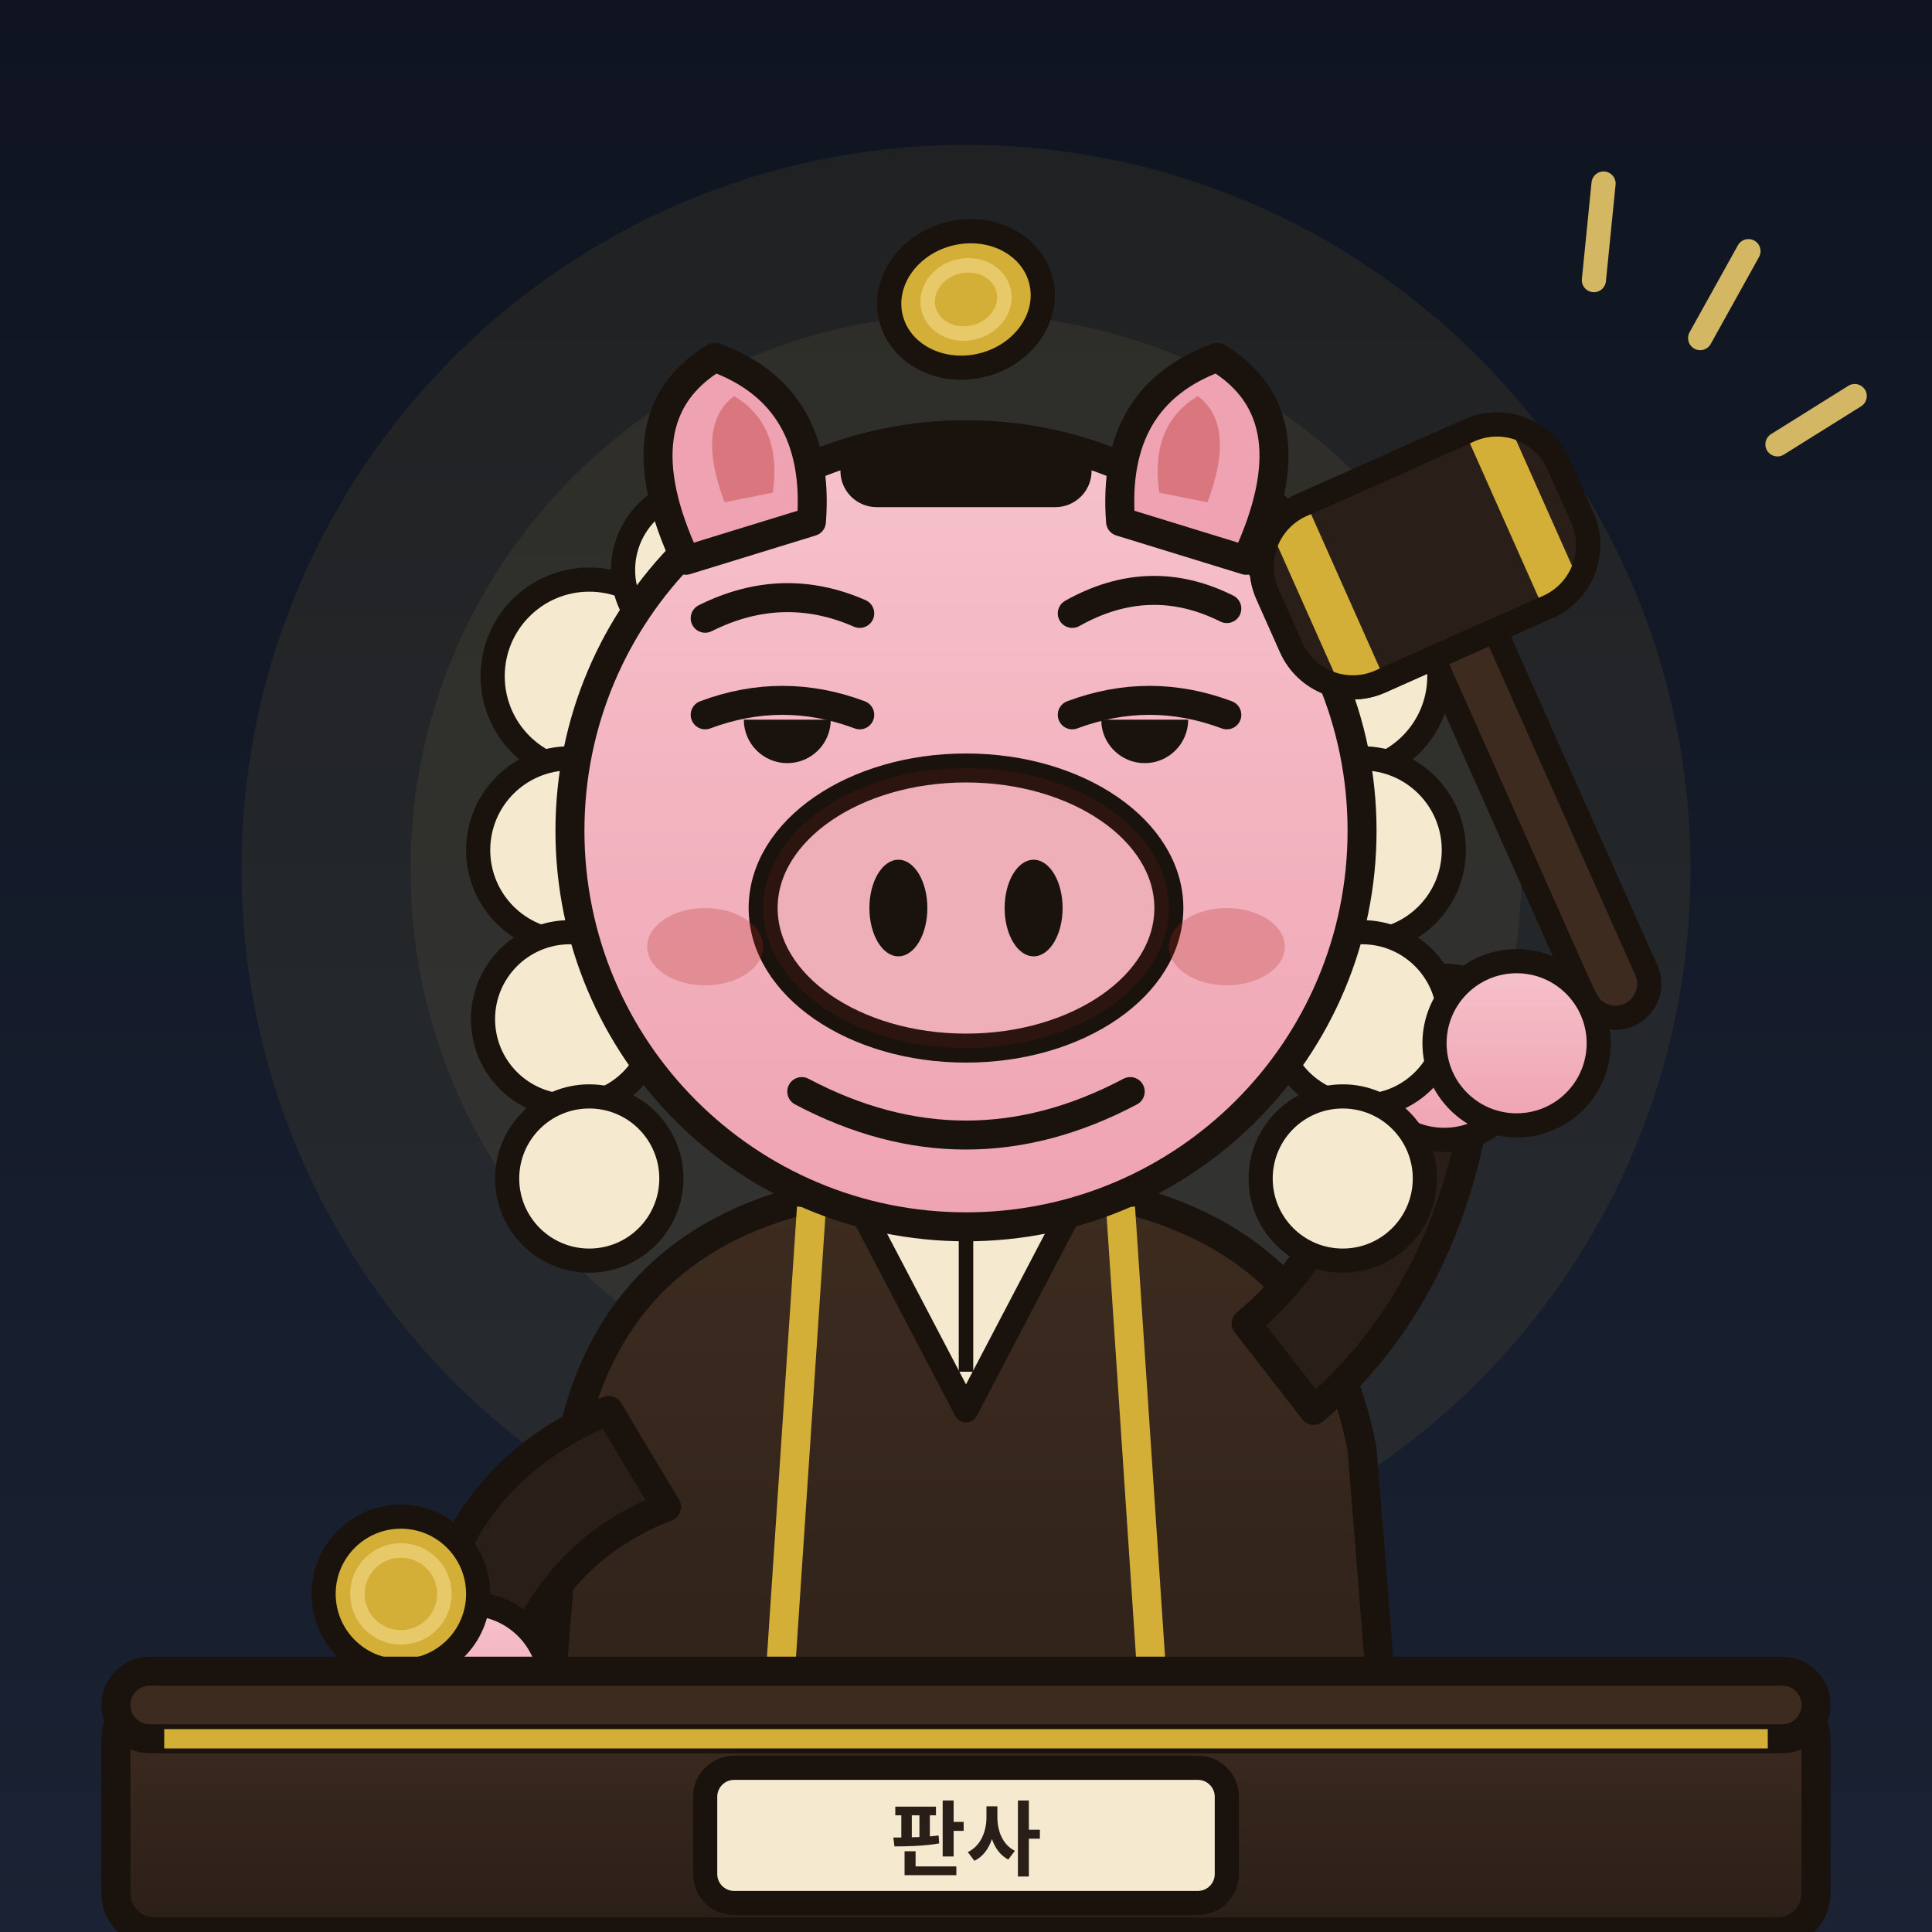
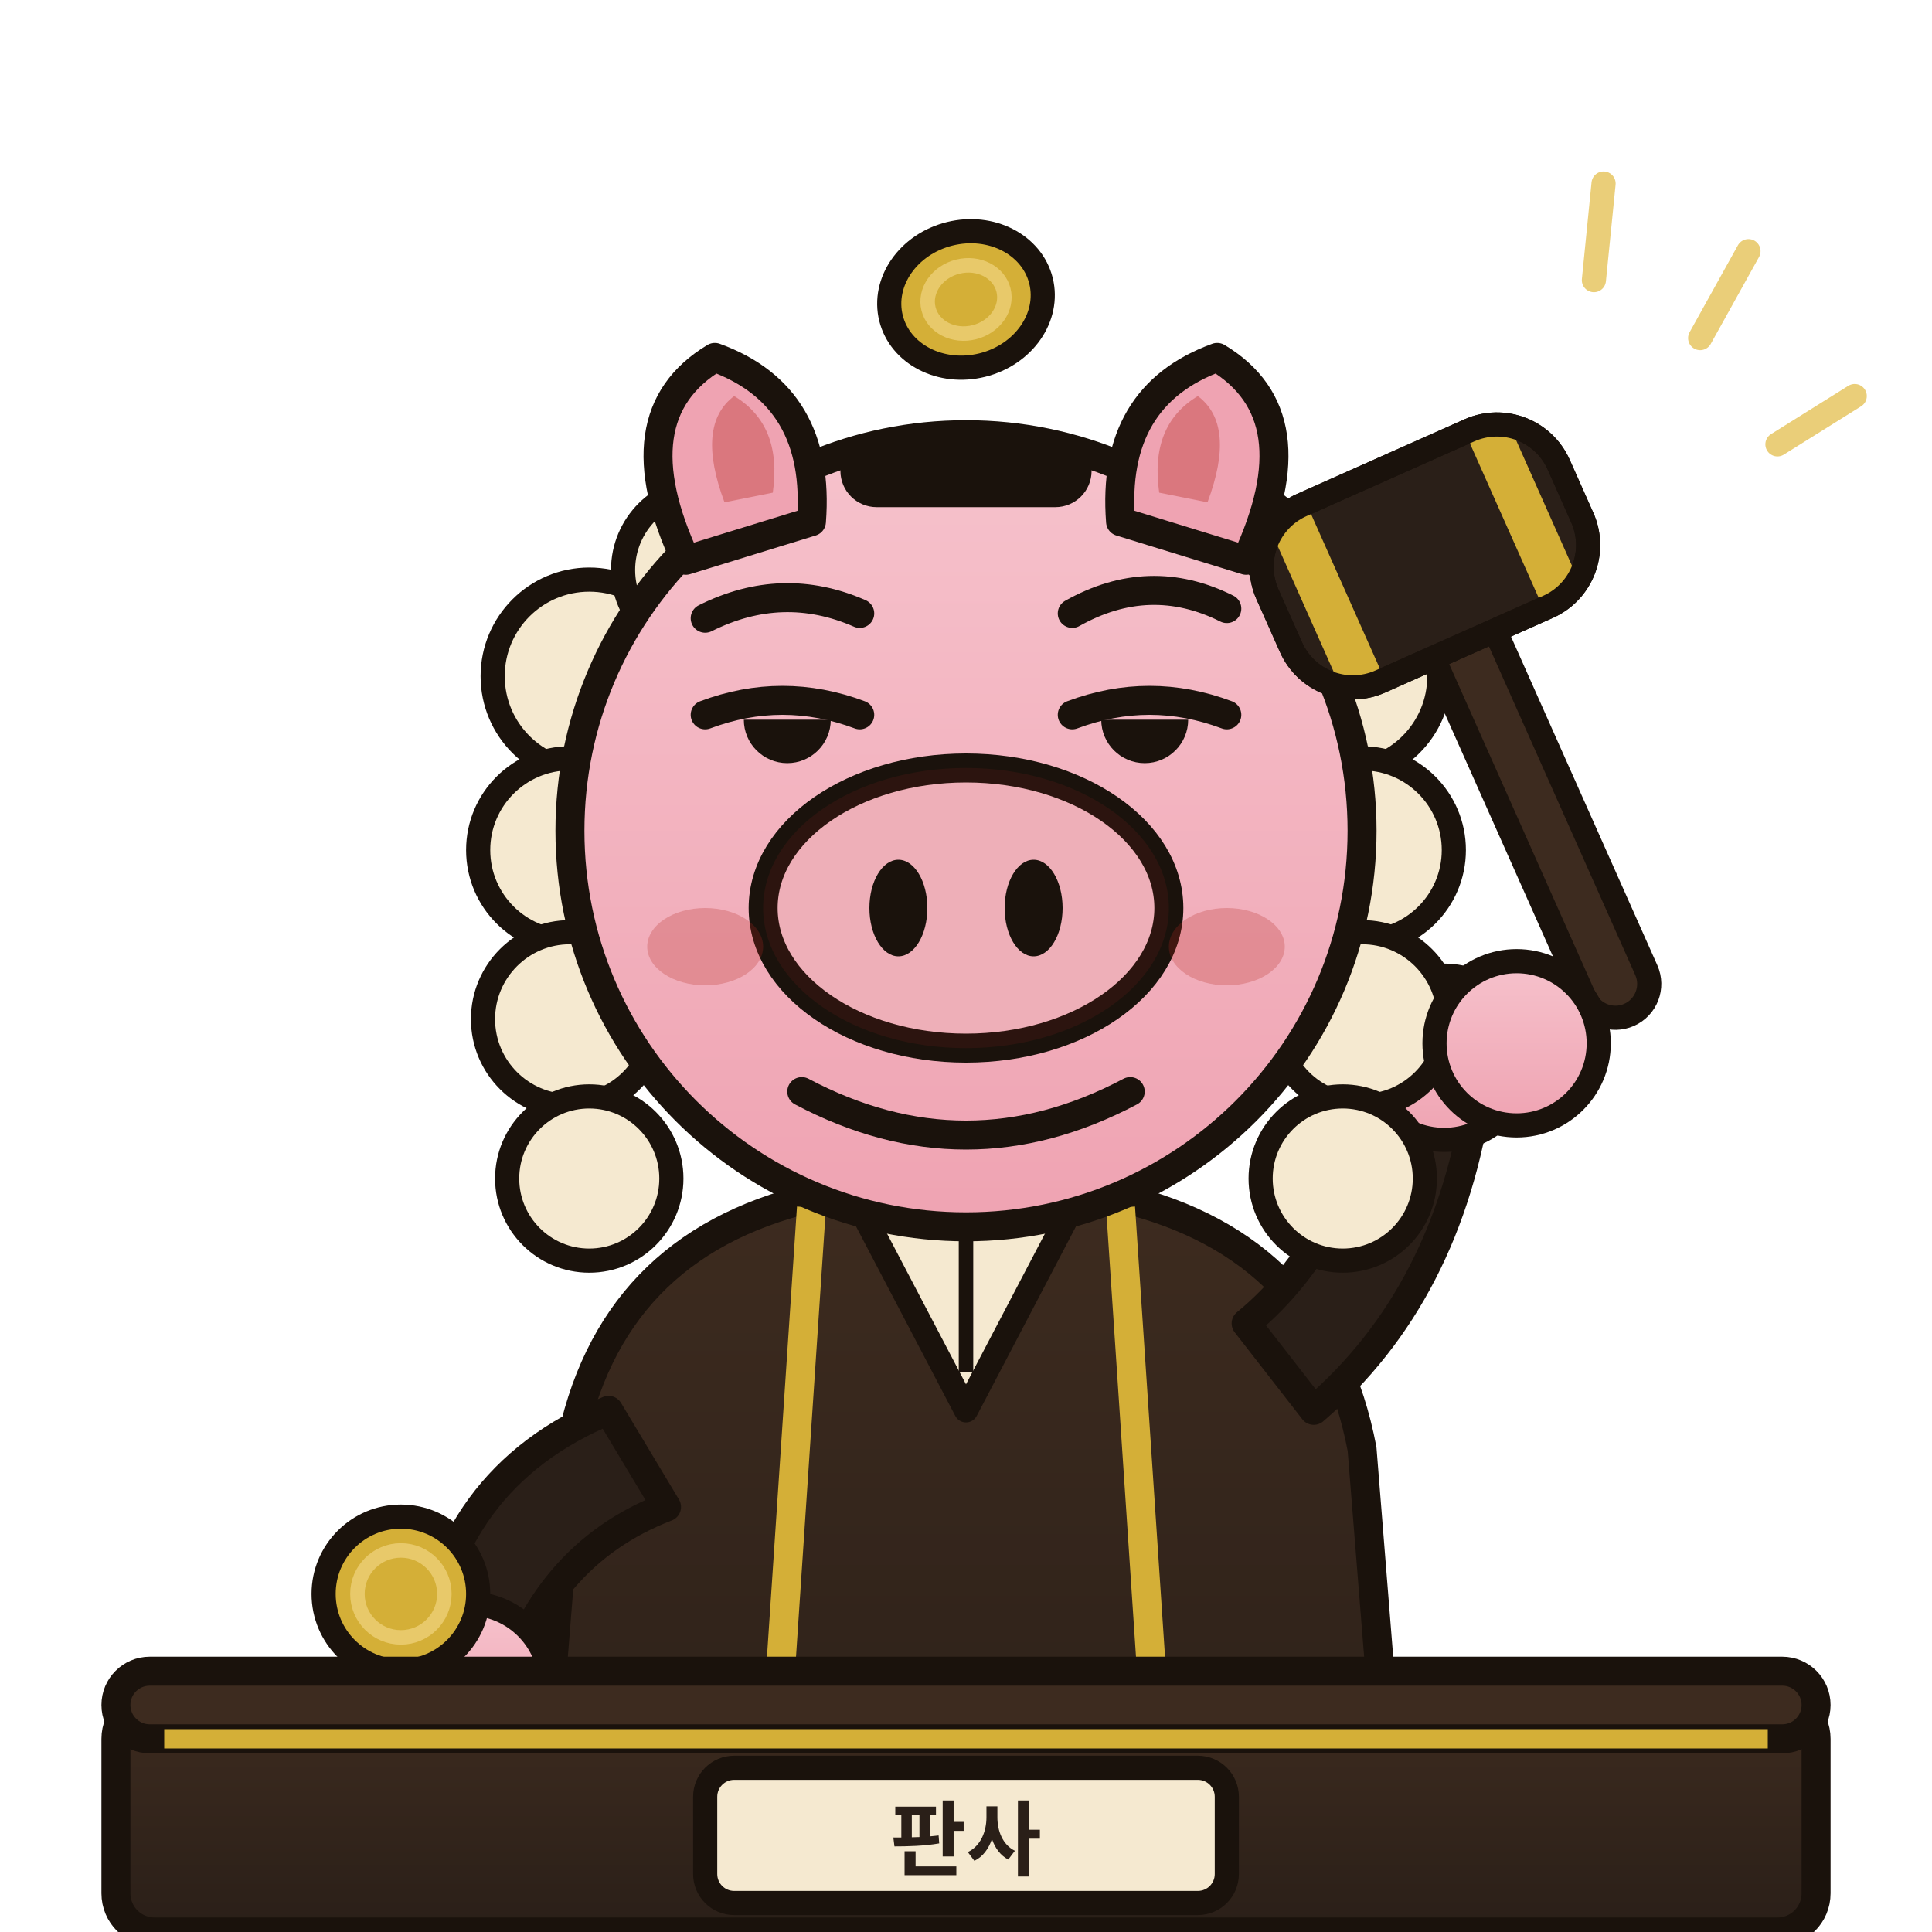
<svg xmlns="http://www.w3.org/2000/svg" viewBox="0 0 400 400" role="img" aria-label="돼지저금통 판사">
  <defs>
    <linearGradient id="bgGrad" x1="0" y1="0" x2="0" y2="1">
      <stop offset="0" stop-color="#0f1420" />
      <stop offset="1" stop-color="#1a2233" />
    </linearGradient>
    <linearGradient id="robeGrad" x1="0" y1="0" x2="0" y2="1">
      <stop offset="0" stop-color="#3d2b1f" />
      <stop offset="1" stop-color="#2a1f18" />
    </linearGradient>
    <linearGradient id="benchGrad" x1="0" y1="0" x2="0" y2="1">
      <stop offset="0" stop-color="#3d2b1f" />
      <stop offset="1" stop-color="#2a1f18" />
    </linearGradient>
    <linearGradient id="pigGrad" x1="0" y1="0" x2="0" y2="1">
      <stop offset="0" stop-color="#f6c2cc" />
      <stop offset="1" stop-color="#efa3b2" />
    </linearGradient>
  </defs>
-   <rect x="0" y="0" width="400" height="400" fill="url(#bgGrad)" />
-   <circle cx="200" cy="180" r="150" fill="#d4af37" opacity="0.08" />
-   <circle cx="200" cy="180" r="115" fill="#e8c96a" opacity="0.07" />
  <g stroke="#e8c96a" stroke-width="5" stroke-linecap="round" opacity="0.9">
    <line x1="352" y1="70" x2="362" y2="52" />
    <line x1="368" y1="92" x2="384" y2="82" />
    <line x1="330" y1="58" x2="332" y2="38" />
  </g>
  <path d="M110 400 L118 300 Q126 258 168 248 L232 248 Q274 258 282 300 L290 400 Z" fill="url(#robeGrad)" stroke="#1a120c" stroke-width="6" stroke-linejoin="round" />
  <path d="M168 250 L158 400" stroke="#d4af37" stroke-width="6" fill="none" />
  <path d="M232 250 L242 400" stroke="#d4af37" stroke-width="6" fill="none" />
  <path d="M126 292 Q92 306 88 344 L104 352 Q112 322 138 312 Z" fill="#2a1f18" stroke="#1a120c" stroke-width="6" stroke-linejoin="round" />
  <circle cx="97" cy="349" r="17" fill="url(#pigGrad)" stroke="#1a120c" stroke-width="5" />
  <circle cx="83" cy="330" r="16" fill="#d4af37" stroke="#1a120c" stroke-width="5" />
  <circle cx="83" cy="330" r="9" fill="none" stroke="#e8c96a" stroke-width="3" />
  <path d="M272 292 Q300 268 306 226 L288 216 Q280 256 258 274 Z" fill="#2a1f18" stroke="#1a120c" stroke-width="6" stroke-linejoin="round" />
  <circle cx="299" cy="219" r="17" fill="url(#pigGrad)" stroke="#1a120c" stroke-width="5" />
  <path d="M178 250 L200 292 L222 250 Z" fill="#f5e9d0" stroke="#1a120c" stroke-width="5" stroke-linejoin="round" />
  <line x1="200" y1="256" x2="200" y2="284" stroke="#1a120c" stroke-width="3" />
  <g fill="#f5e9d0" stroke="#1a120c" stroke-width="5">
    <circle cx="122" cy="140" r="20" />
    <circle cx="118" cy="176" r="19" />
    <circle cx="118" cy="211" r="18" />
    <circle cx="122" cy="244" r="17" />
    <circle cx="278" cy="140" r="20" />
    <circle cx="282" cy="176" r="19" />
    <circle cx="282" cy="211" r="18" />
    <circle cx="278" cy="244" r="17" />
    <circle cx="146" cy="118" r="17" />
    <circle cx="254" cy="118" r="17" />
  </g>
  <circle cx="200" cy="172" r="82" fill="url(#pigGrad)" stroke="#1a120c" stroke-width="6" />
  <path d="M142 116 Q128 86 148 74 Q170 82 168 108 Z" fill="#efa3b2" stroke="#1a120c" stroke-width="6" stroke-linejoin="round" />
  <path d="M258 116 Q272 86 252 74 Q230 82 232 108 Z" fill="#efa3b2" stroke="#1a120c" stroke-width="6" stroke-linejoin="round" />
  <path d="M150 104 Q144 88 152 82 Q162 88 160 102 Z" fill="#b3261e" opacity="0.35" />
  <path d="M250 104 Q256 88 248 82 Q238 88 240 102 Z" fill="#b3261e" opacity="0.35" />
  <rect x="176" y="92" width="48" height="11" rx="5.5" fill="#1a120c" />
  <rect x="176" y="92" width="48" height="11" rx="5.5" fill="none" stroke="#1a120c" stroke-width="4" />
  <g transform="rotate(-14 200 62)">
    <ellipse cx="200" cy="62" rx="16" ry="14" fill="#d4af37" stroke="#1a120c" stroke-width="5" />
    <ellipse cx="200" cy="62" rx="8" ry="7" fill="none" stroke="#e8c96a" stroke-width="3" />
  </g>
  <g stroke="#1a120c" stroke-linecap="round" fill="none">
    <path d="M146 148 Q162 142 178 148" stroke-width="6" />
    <path d="M222 148 Q238 142 254 148" stroke-width="6" />
  </g>
  <path d="M154 149 A9 9 0 0 0 172 149 Z" fill="#1a120c" />
  <path d="M228 149 A9 9 0 0 0 246 149 Z" fill="#1a120c" />
  <path d="M146 128 Q162 120 178 127" stroke="#1a120c" stroke-width="6" stroke-linecap="round" fill="none" />
  <path d="M222 127 Q238 118 254 126" stroke="#1a120c" stroke-width="6" stroke-linecap="round" fill="none" />
  <ellipse cx="200" cy="188" rx="42" ry="29" fill="#f6c2cc" stroke="#1a120c" stroke-width="6" />
  <ellipse cx="200" cy="188" rx="42" ry="29" fill="#b3261e" opacity="0.12" />
  <ellipse cx="186" cy="188" rx="6" ry="10" fill="#1a120c" />
  <ellipse cx="214" cy="188" rx="6" ry="10" fill="#1a120c" />
  <path d="M166 226 Q200 244 234 226" stroke="#1a120c" stroke-width="6" stroke-linecap="round" fill="none" />
  <ellipse cx="146" cy="196" rx="12" ry="8" fill="#b3261e" opacity="0.25" />
  <ellipse cx="254" cy="196" rx="12" ry="8" fill="#b3261e" opacity="0.25" />
  <g transform="translate(14 -6) rotate(-24 305 175)">
    <rect x="298" y="130" width="14" height="90" rx="7" fill="#3d2b1f" stroke="#1a120c" stroke-width="5" />
    <rect x="272" y="96" width="66" height="40" rx="14" fill="#2a1f18" stroke="#1a120c" stroke-width="5" />
    <rect x="278" y="96" width="9" height="40" fill="#d4af37" />
    <rect x="323" y="96" width="9" height="40" fill="#d4af37" />
    <rect x="272" y="96" width="66" height="40" rx="14" fill="none" stroke="#1a120c" stroke-width="5" />
  </g>
  <circle cx="314" cy="216" r="17" fill="url(#pigGrad)" stroke="#1a120c" stroke-width="5" />
  <rect x="24" y="352" width="352" height="48" rx="8" fill="url(#benchGrad)" stroke="#1a120c" stroke-width="6" />
  <rect x="24" y="346" width="352" height="14" rx="7" fill="#3d2b1f" stroke="#1a120c" stroke-width="6" />
  <line x1="34" y1="360" x2="366" y2="360" stroke="#d4af37" stroke-width="4" />
  <rect x="146" y="366" width="108" height="28" rx="6" fill="#f5e9d0" stroke="#1a120c" stroke-width="5" />
  <text x="200" y="387" text-anchor="middle" font-family="'Apple SD Gothic Neo','Noto Sans KR',sans-serif" font-size="17" font-weight="700" fill="#2a1f18">판사</text>
</svg>
